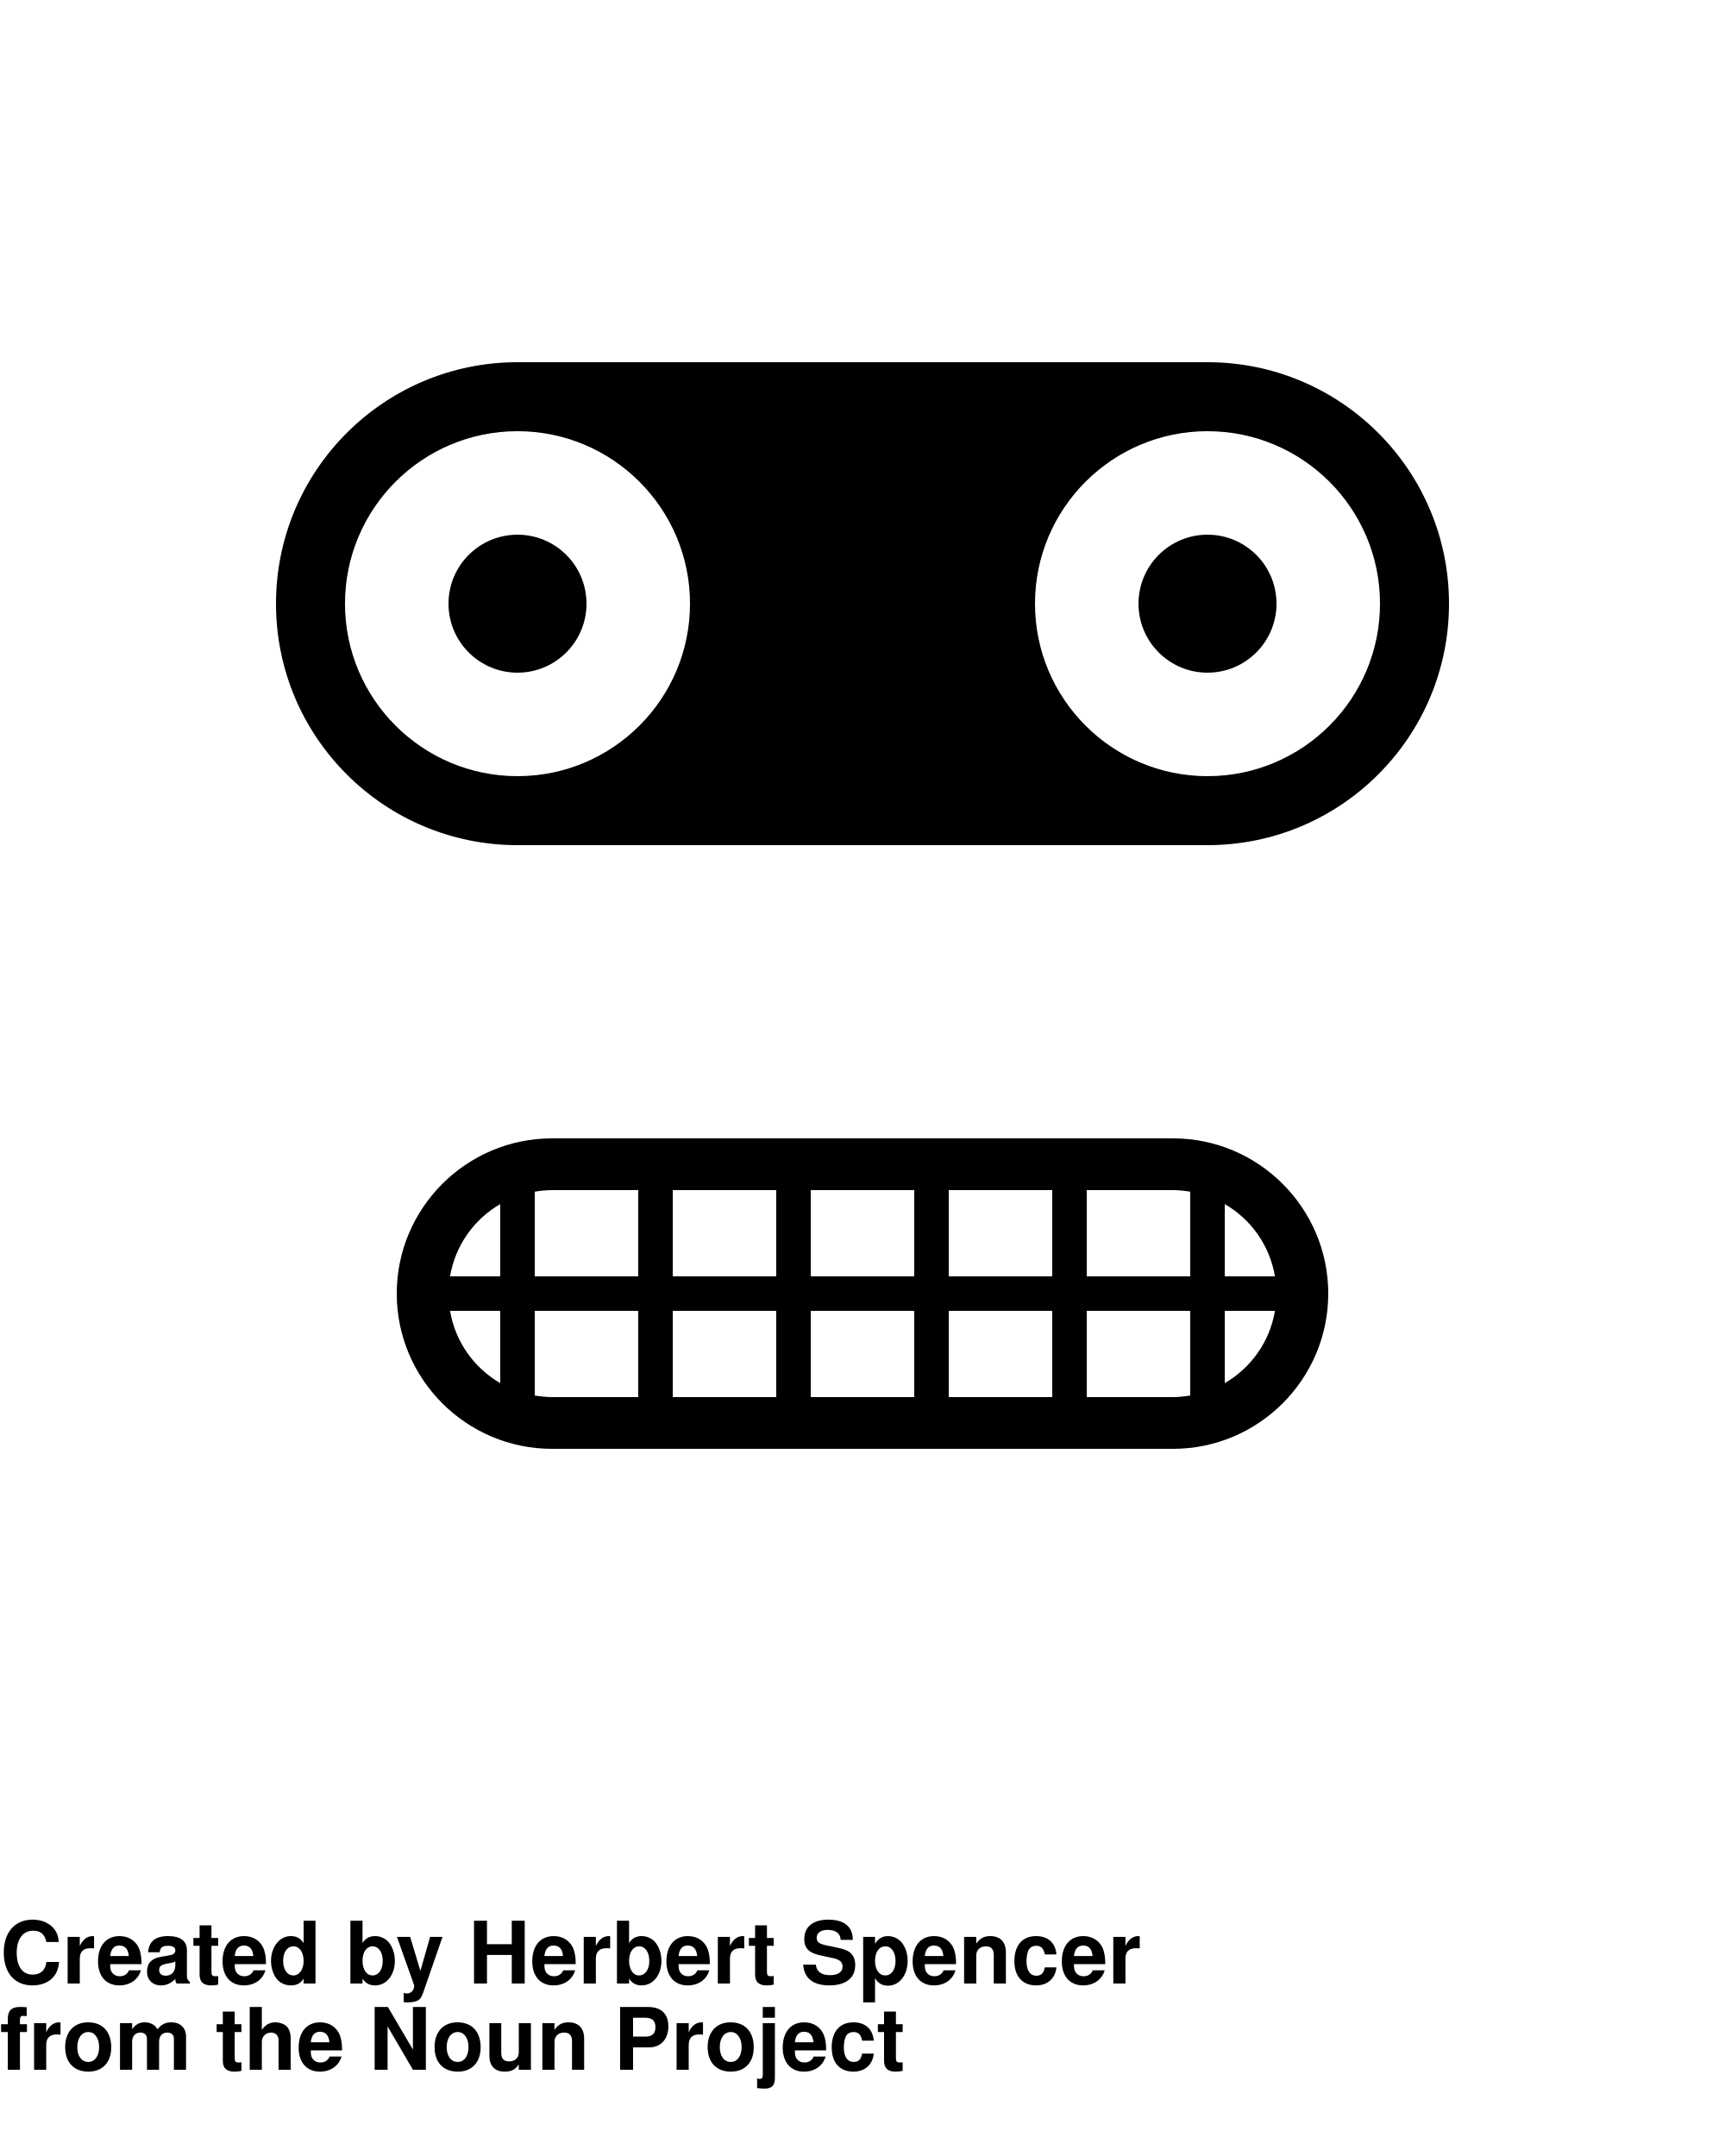
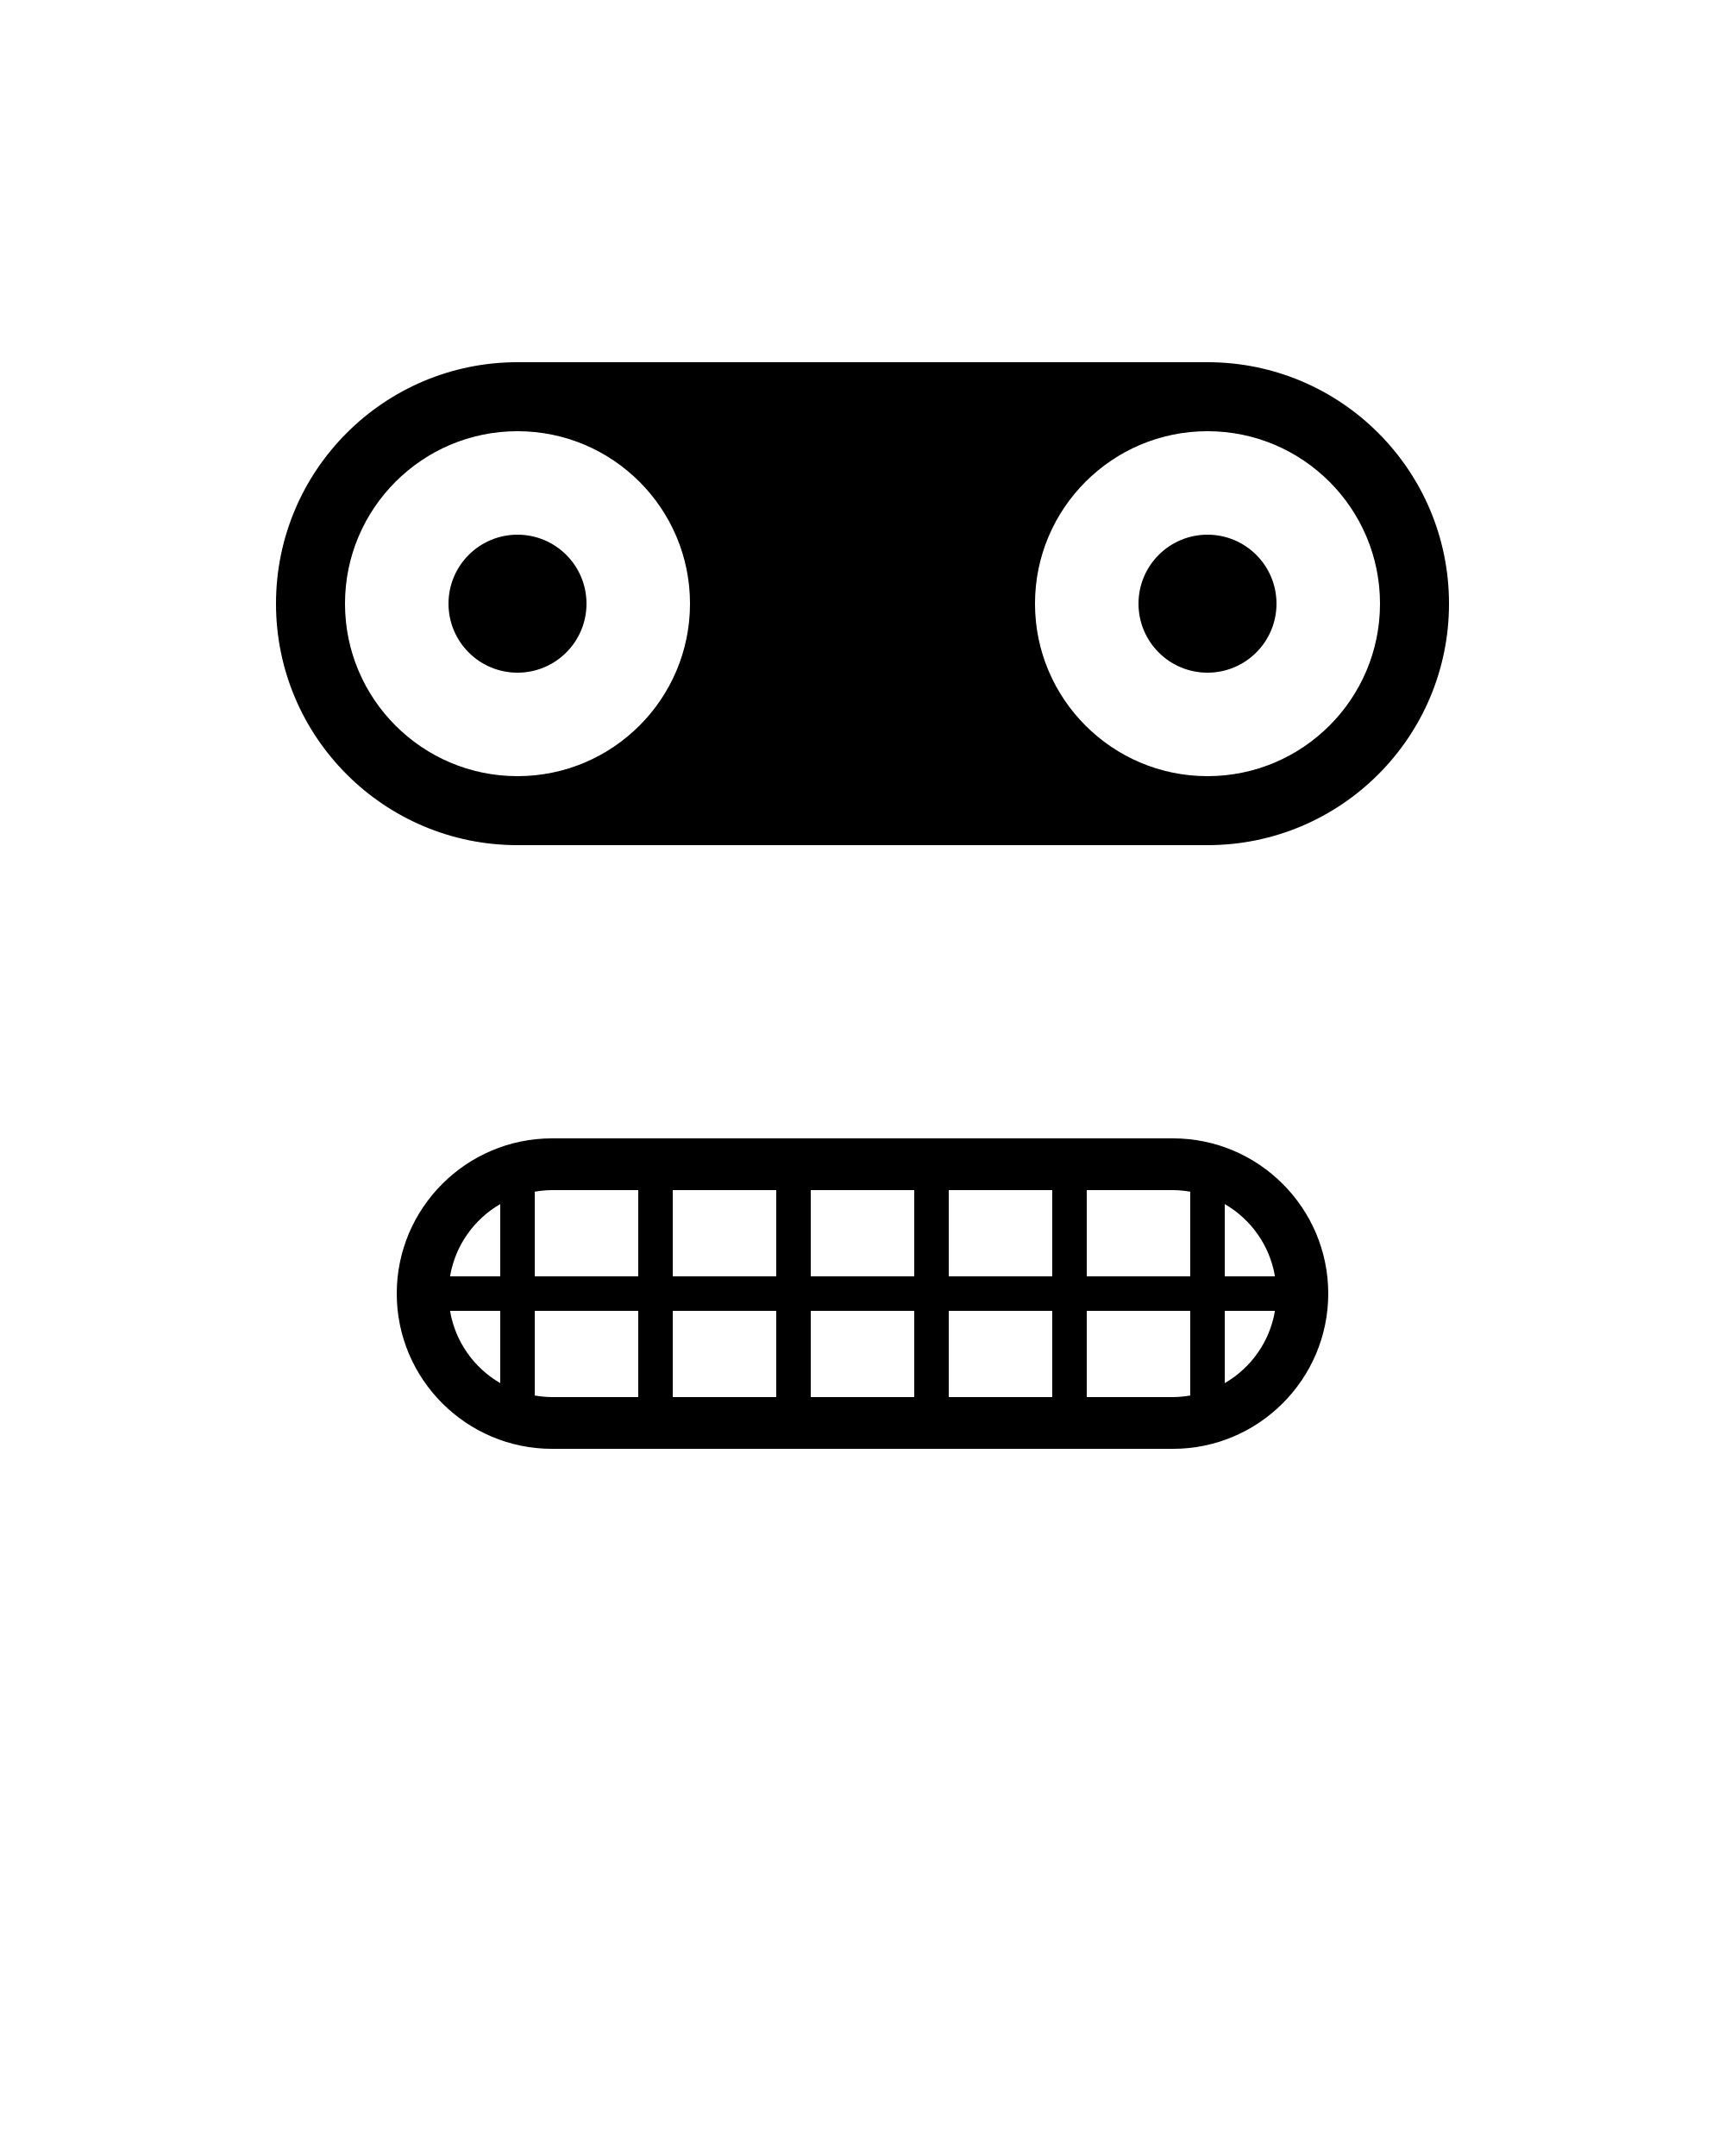
<svg xmlns="http://www.w3.org/2000/svg" version="1.1" baseProfile="tiny" x="0px" y="0px" viewBox="0 0 100 125" xml:space="preserve">
  <g>
    <circle cx="30" cy="35" r="4" />
    <path d="M70,21H30c-7.73,0-14,6.27-14,14s6.27,14,14,14h40c7.73,0,14-6.27,14-14S77.73,21,70,21z M30,45c-5.52,0-10-4.48-10-10   s4.48-10,10-10s10,4.48,10,10S35.52,45,30,45z M70,45c-5.52,0-10-4.48-10-10s4.48-10,10-10s10,4.48,10,10S75.52,45,70,45z" />
    <circle cx="70" cy="35" r="4" />
    <path d="M68,66H32c-4.96,0-9,4.04-9,9s4.04,9,9,9h36c4.96,0,9-4.04,9-9S72.96,66,68,66z M29,80.19c-1.52-0.88-2.61-2.4-2.91-4.19   H29V80.19z M29,74h-2.91c0.3-1.79,1.39-3.31,2.91-4.19V74z M37,81h-5c-0.34,0-0.67-0.04-1-0.09V76h6V81z M37,74h-6v-4.91   c0.33-0.05,0.66-0.09,1-0.09h5V74z M45,81h-6v-5h6V81z M45,74h-6v-5h6V74z M53,81h-6v-5h6V81z M53,74h-6v-5h6V74z M61,81h-6v-5h6   V81z M61,74h-6v-5h6V74z M69,80.91C68.67,80.96,68.34,81,68,81h-5v-5h6V80.91z M69,74h-6v-5h5c0.34,0,0.67,0.04,1,0.09V74z    M71,80.19V76h2.91C73.61,77.79,72.52,79.31,71,80.19z M71,74v-4.19c1.52,0.88,2.61,2.4,2.91,4.19H71z" />
  </g>
-   <text x="0" y="115" fill="#000000" font-size="5px" font-weight="bold" font-family="'Helvetica Neue', Helvetica, Arial-Unicode, Arial, Sans-serif">Created by Herbert Spencer</text>
-   <text x="0" y="120" fill="#000000" font-size="5px" font-weight="bold" font-family="'Helvetica Neue', Helvetica, Arial-Unicode, Arial, Sans-serif">from the Noun Project</text>
</svg>
